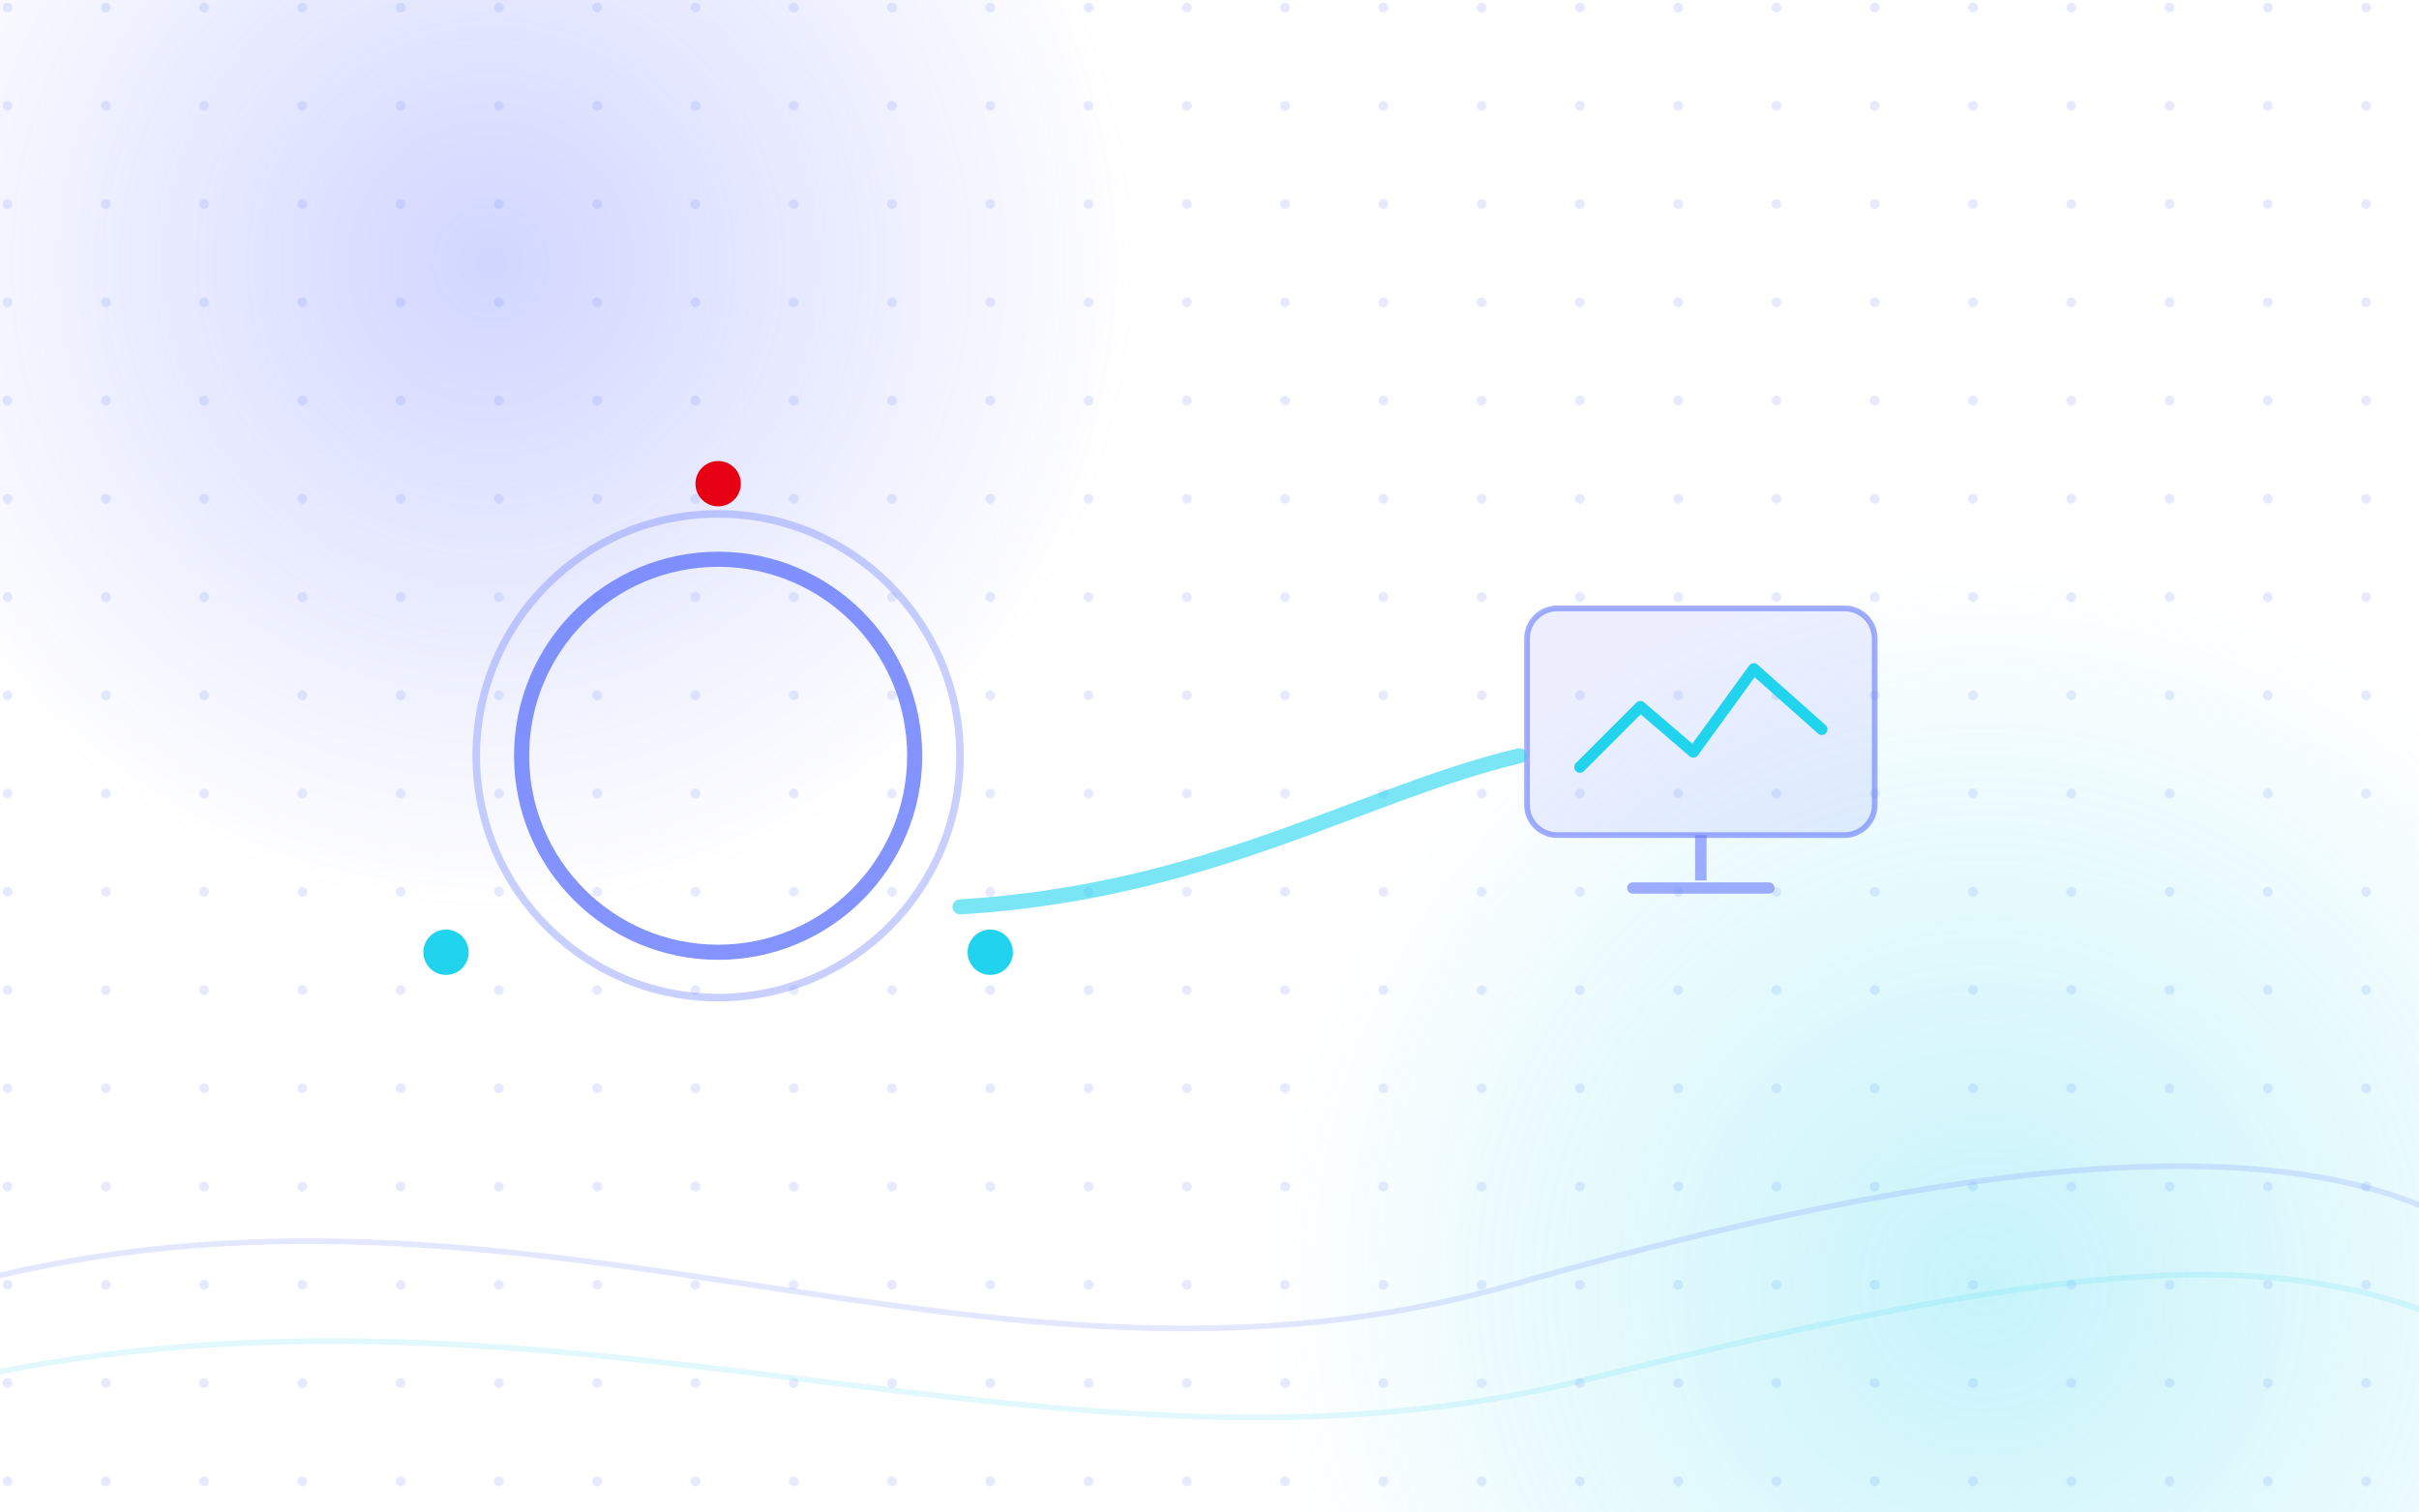
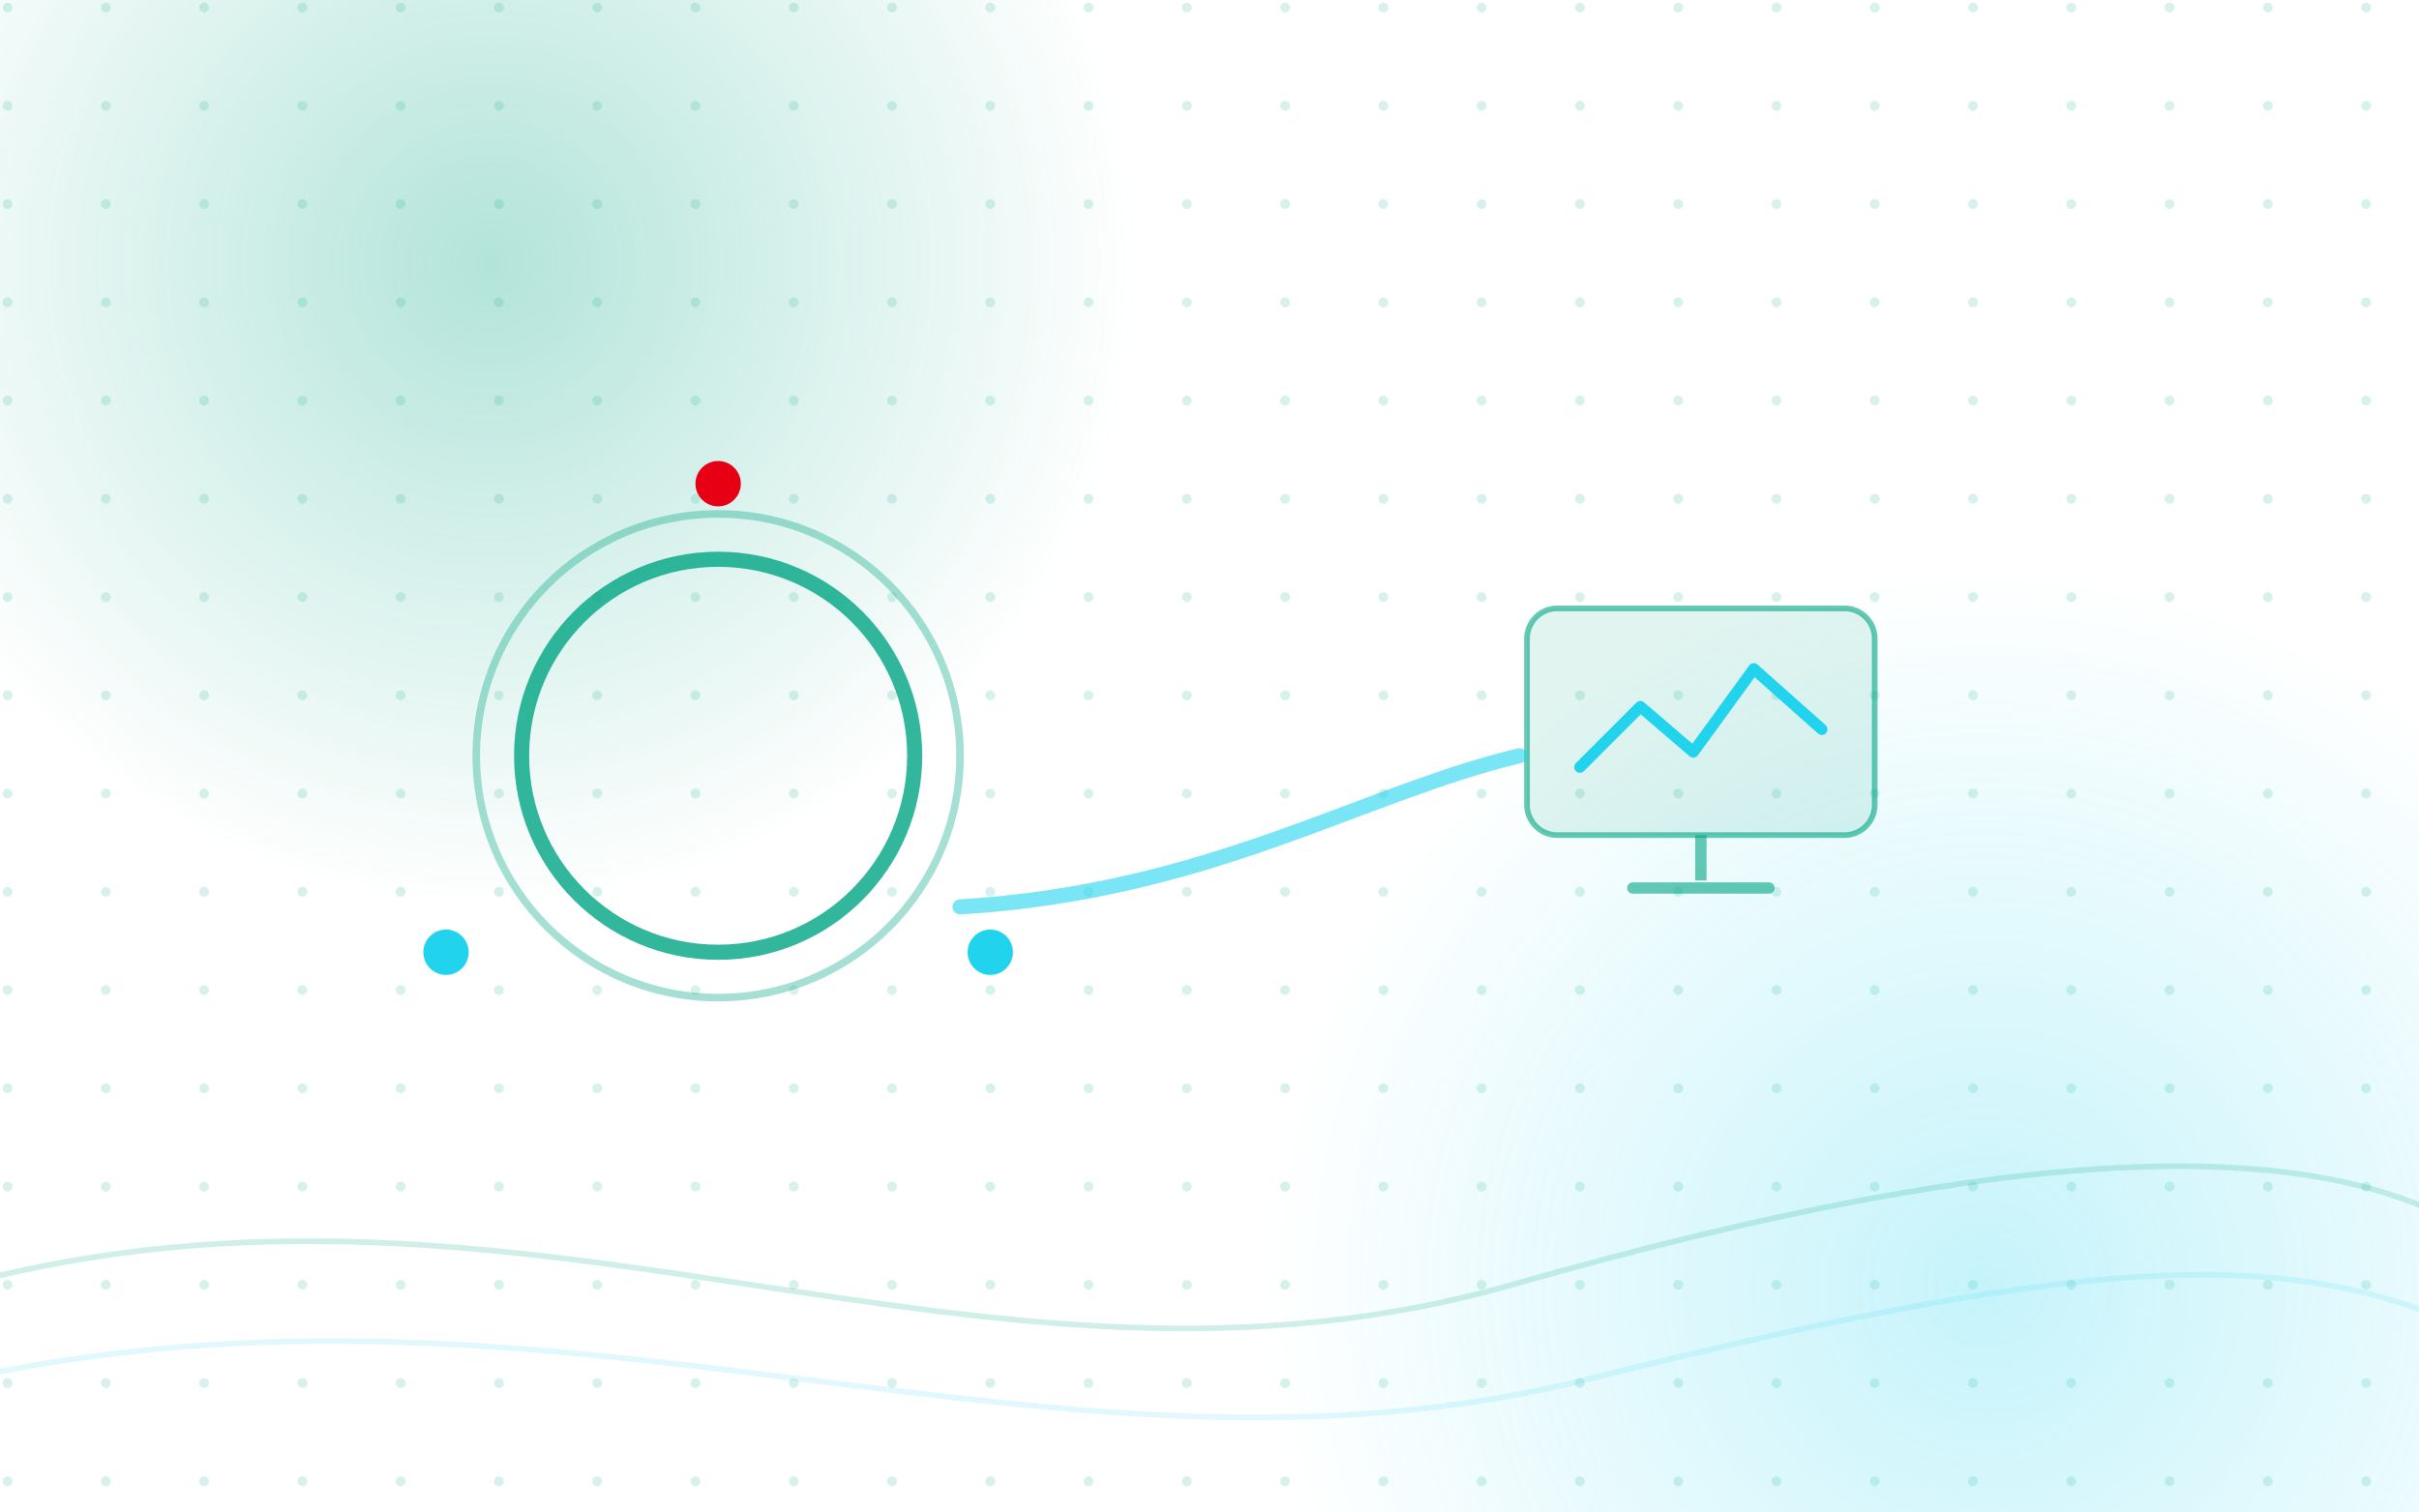
<svg xmlns="http://www.w3.org/2000/svg" viewBox="0 0 640 400" role="img" aria-hidden="true" focusable="false">
  <defs>
    <radialGradient id="glow-blue" cx="0.5" cy="0.5" r="0.5">
-       <stop offset="0" stop-color="#6478ff" stop-opacity="0.30" />
-       <stop offset="1" stop-color="#6478ff" stop-opacity="0" />
+       <stop offset="0" stop-color="#00a583" stop-opacity="0.30" />
+       <stop offset="1" stop-color="#00a583" stop-opacity="0" />
    </radialGradient>
    <radialGradient id="glow-cyan" cx="0.5" cy="0.5" r="0.5">
      <stop offset="0" stop-color="#22d3ee" stop-opacity="0.26" />
      <stop offset="1" stop-color="#22d3ee" stop-opacity="0" />
    </radialGradient>
    <pattern id="dot-grid" width="26" height="26" patternUnits="userSpaceOnUse">
-       <circle cx="2" cy="2" r="1.3" fill="#6478ff" fill-opacity="0.16" />
+       <circle cx="2" cy="2" r="1.3" fill="#00a583" fill-opacity="0.16" />
    </pattern>
  </defs>
  <rect width="640" height="400" fill="url(#dot-grid)" />
  <circle cx="130" cy="70" r="170" fill="url(#glow-blue)" />
  <circle cx="525" cy="340" r="190" fill="url(#glow-cyan)" />
-   <path d="M -10 340 C 140 300, 260 380, 400 340 S 620 300, 660 330" fill="none" stroke="#6478ff" stroke-width="1.5" opacity="0.18" />
+   <path d="M -10 340 C 140 300, 260 380, 400 340 S 620 300, 660 330" fill="none" stroke="#00a583" stroke-width="1.5" opacity="0.18" />
  <path d="M -10 365 C 150 330, 280 400, 420 365 S 610 330, 660 355" fill="none" stroke="#22d3ee" stroke-width="1.5" opacity="0.14" />
-   <circle cx="190" cy="200" r="64" fill="none" stroke="#6478ff" stroke-width="2" opacity="0.35" />
-   <circle cx="190" cy="200" r="52" fill="none" stroke="#6478ff" stroke-width="4" opacity="0.8" />
+   <circle cx="190" cy="200" r="64" fill="none" stroke="#00a583" stroke-width="2" opacity="0.35" />
+   <circle cx="190" cy="200" r="52" fill="none" stroke="#00a583" stroke-width="4" opacity="0.8" />
  <circle cx="190" cy="128" r="6" fill="#e70013" />
  <circle cx="118" cy="252" r="6" fill="#22d3ee" />
  <circle cx="262" cy="252" r="6" fill="#22d3ee" />
  <g transform="translate(450, 195)">
-     <rect x="-46" y="-34" width="92" height="60" rx="8" fill="#6478ff" fill-opacity="0.12" stroke="#6478ff" stroke-opacity="0.6" stroke-width="1.5" />
+     <rect x="-46" y="-34" width="92" height="60" rx="8" fill="#00a583" fill-opacity="0.12" stroke="#00a583" stroke-opacity="0.6" stroke-width="1.5" />
    <polyline points="-32,8 -16,-8 -2,4 14,-18 32,-2" fill="none" stroke="#22d3ee" stroke-width="3" stroke-linecap="round" stroke-linejoin="round" />
-     <line x1="0" y1="26" x2="0" y2="38" stroke="#6478ff" stroke-opacity="0.6" stroke-width="3" />
-     <line x1="-18" y1="40" x2="18" y2="40" stroke="#6478ff" stroke-opacity="0.6" stroke-width="3" stroke-linecap="round" />
+     <line x1="0" y1="26" x2="0" y2="38" stroke="#00a583" stroke-opacity="0.6" stroke-width="3" />
+     <line x1="-18" y1="40" x2="18" y2="40" stroke="#00a583" stroke-opacity="0.6" stroke-width="3" stroke-linecap="round" />
  </g>
  <path d="M 254 240 C 320 236, 360 210, 402 200" fill="none" stroke="#22d3ee" stroke-width="4" stroke-linecap="round" opacity="0.6" />
</svg>
